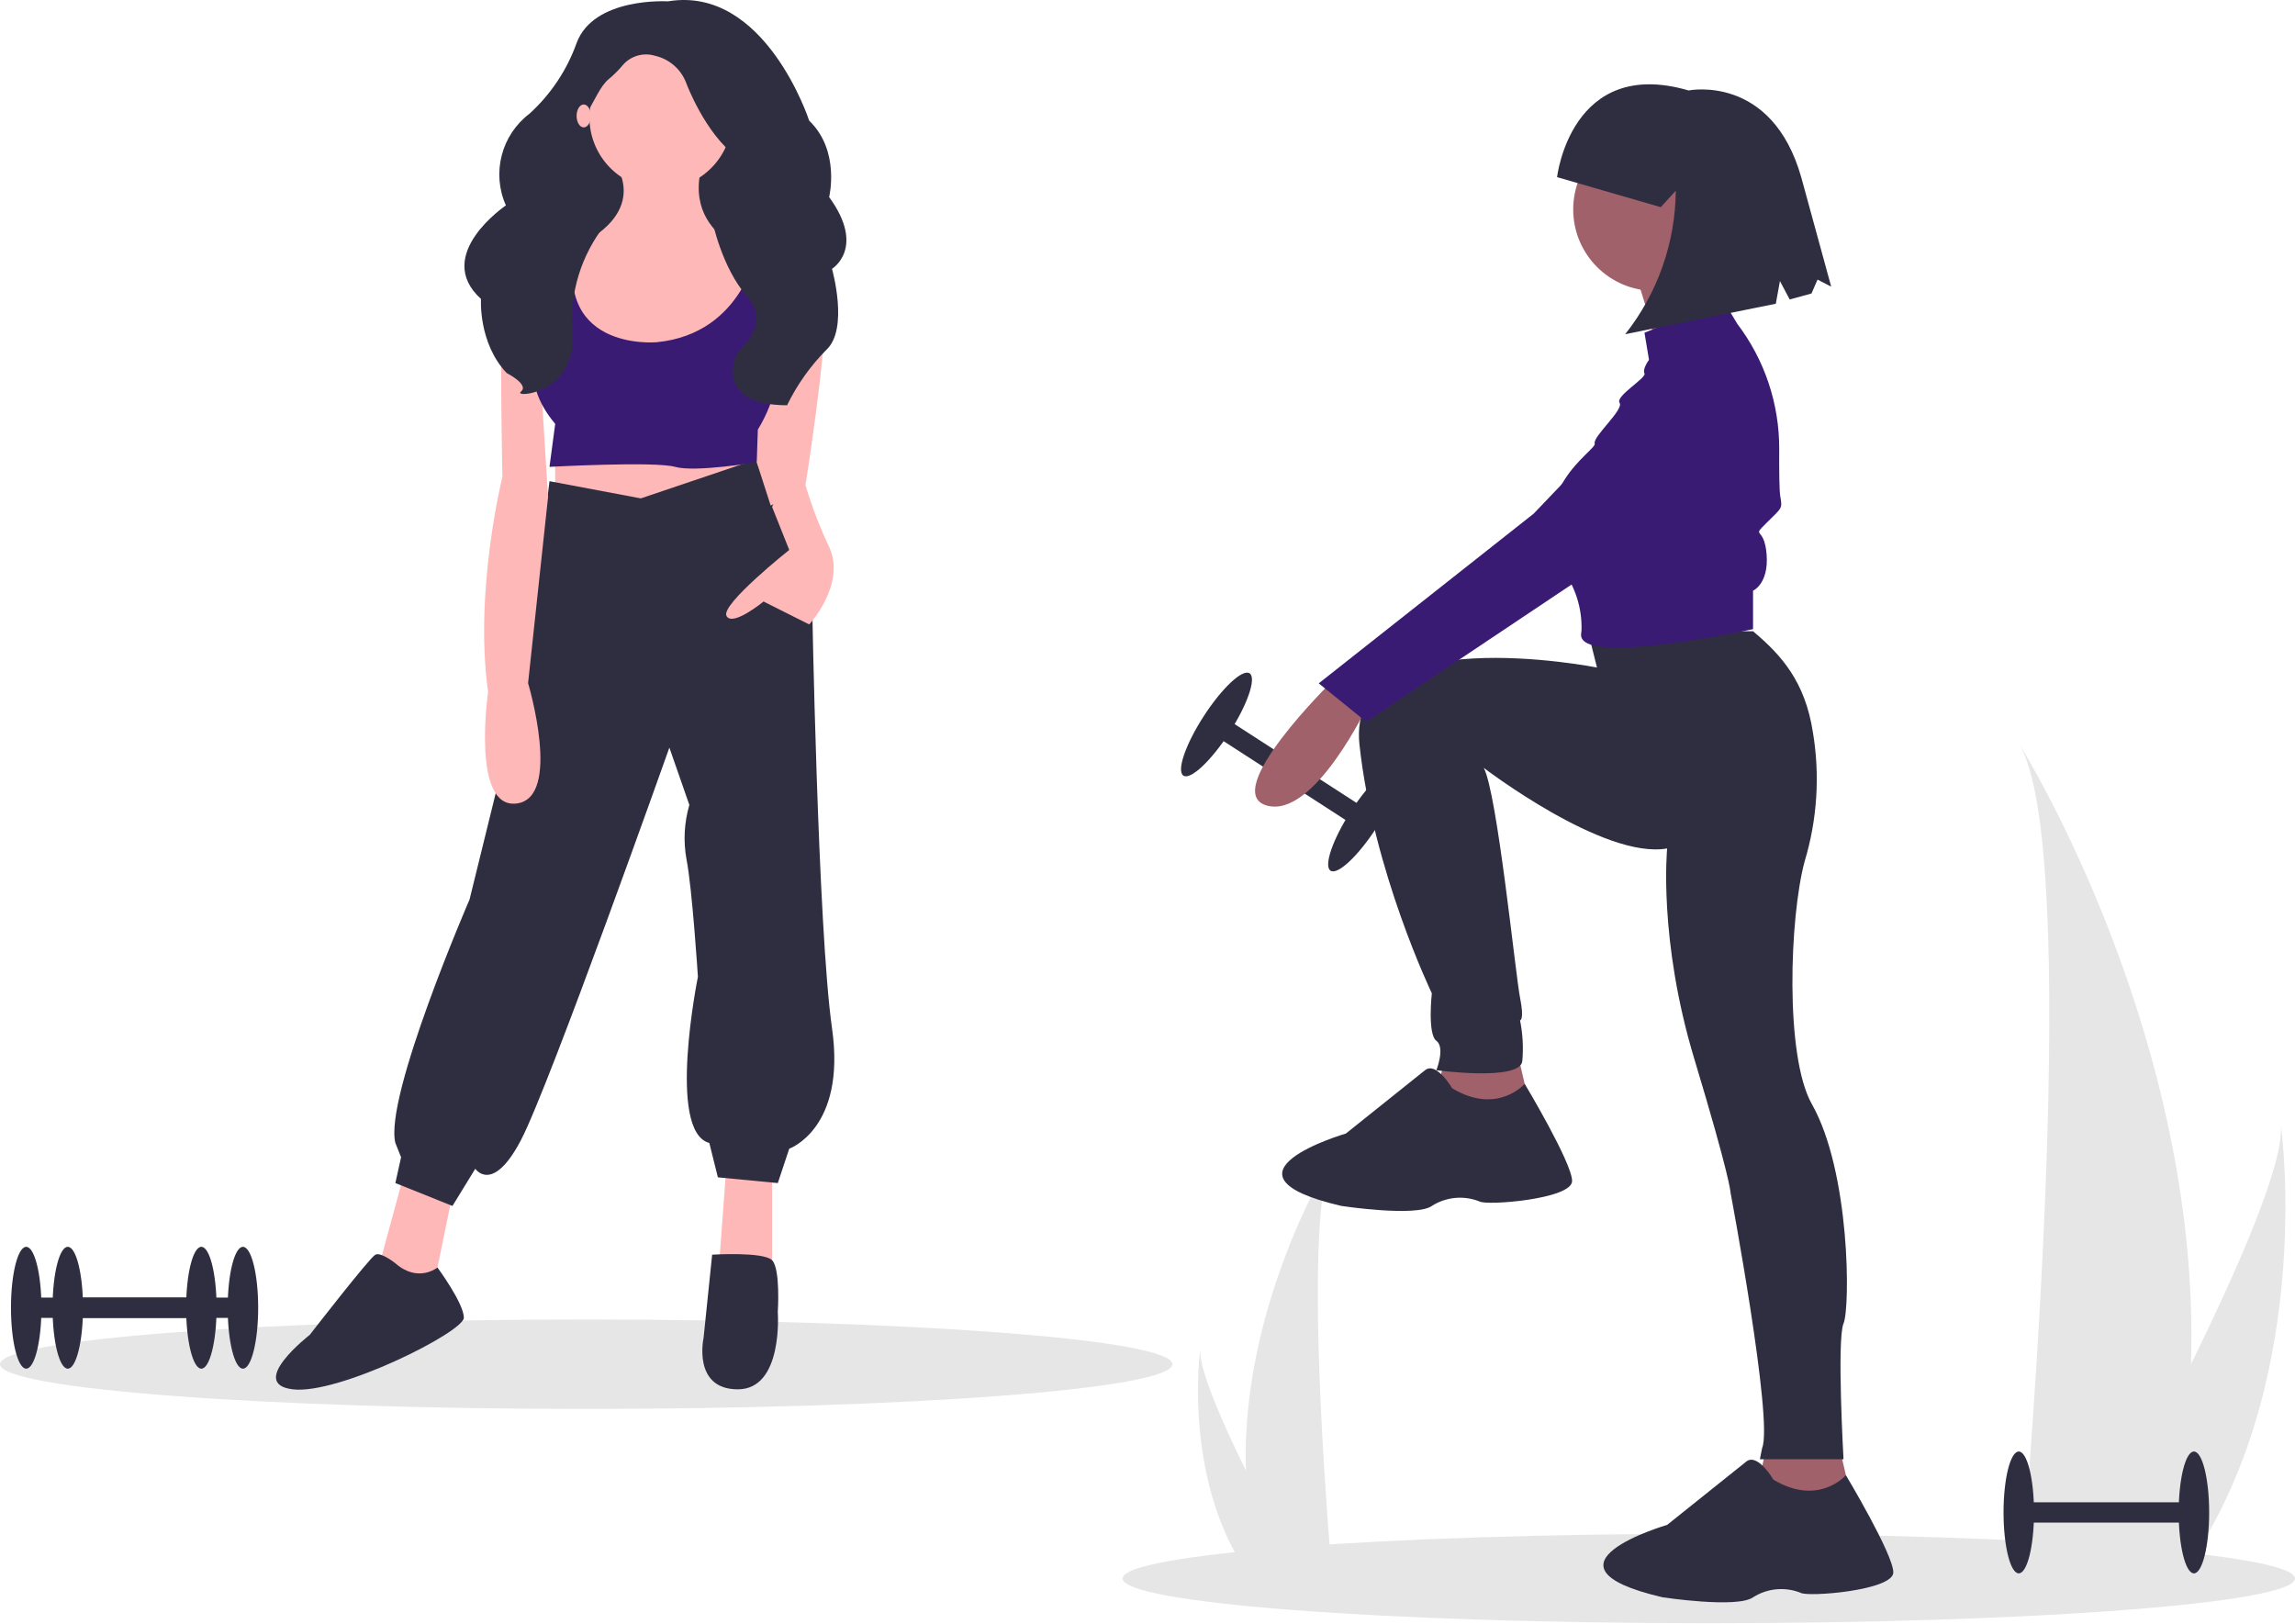
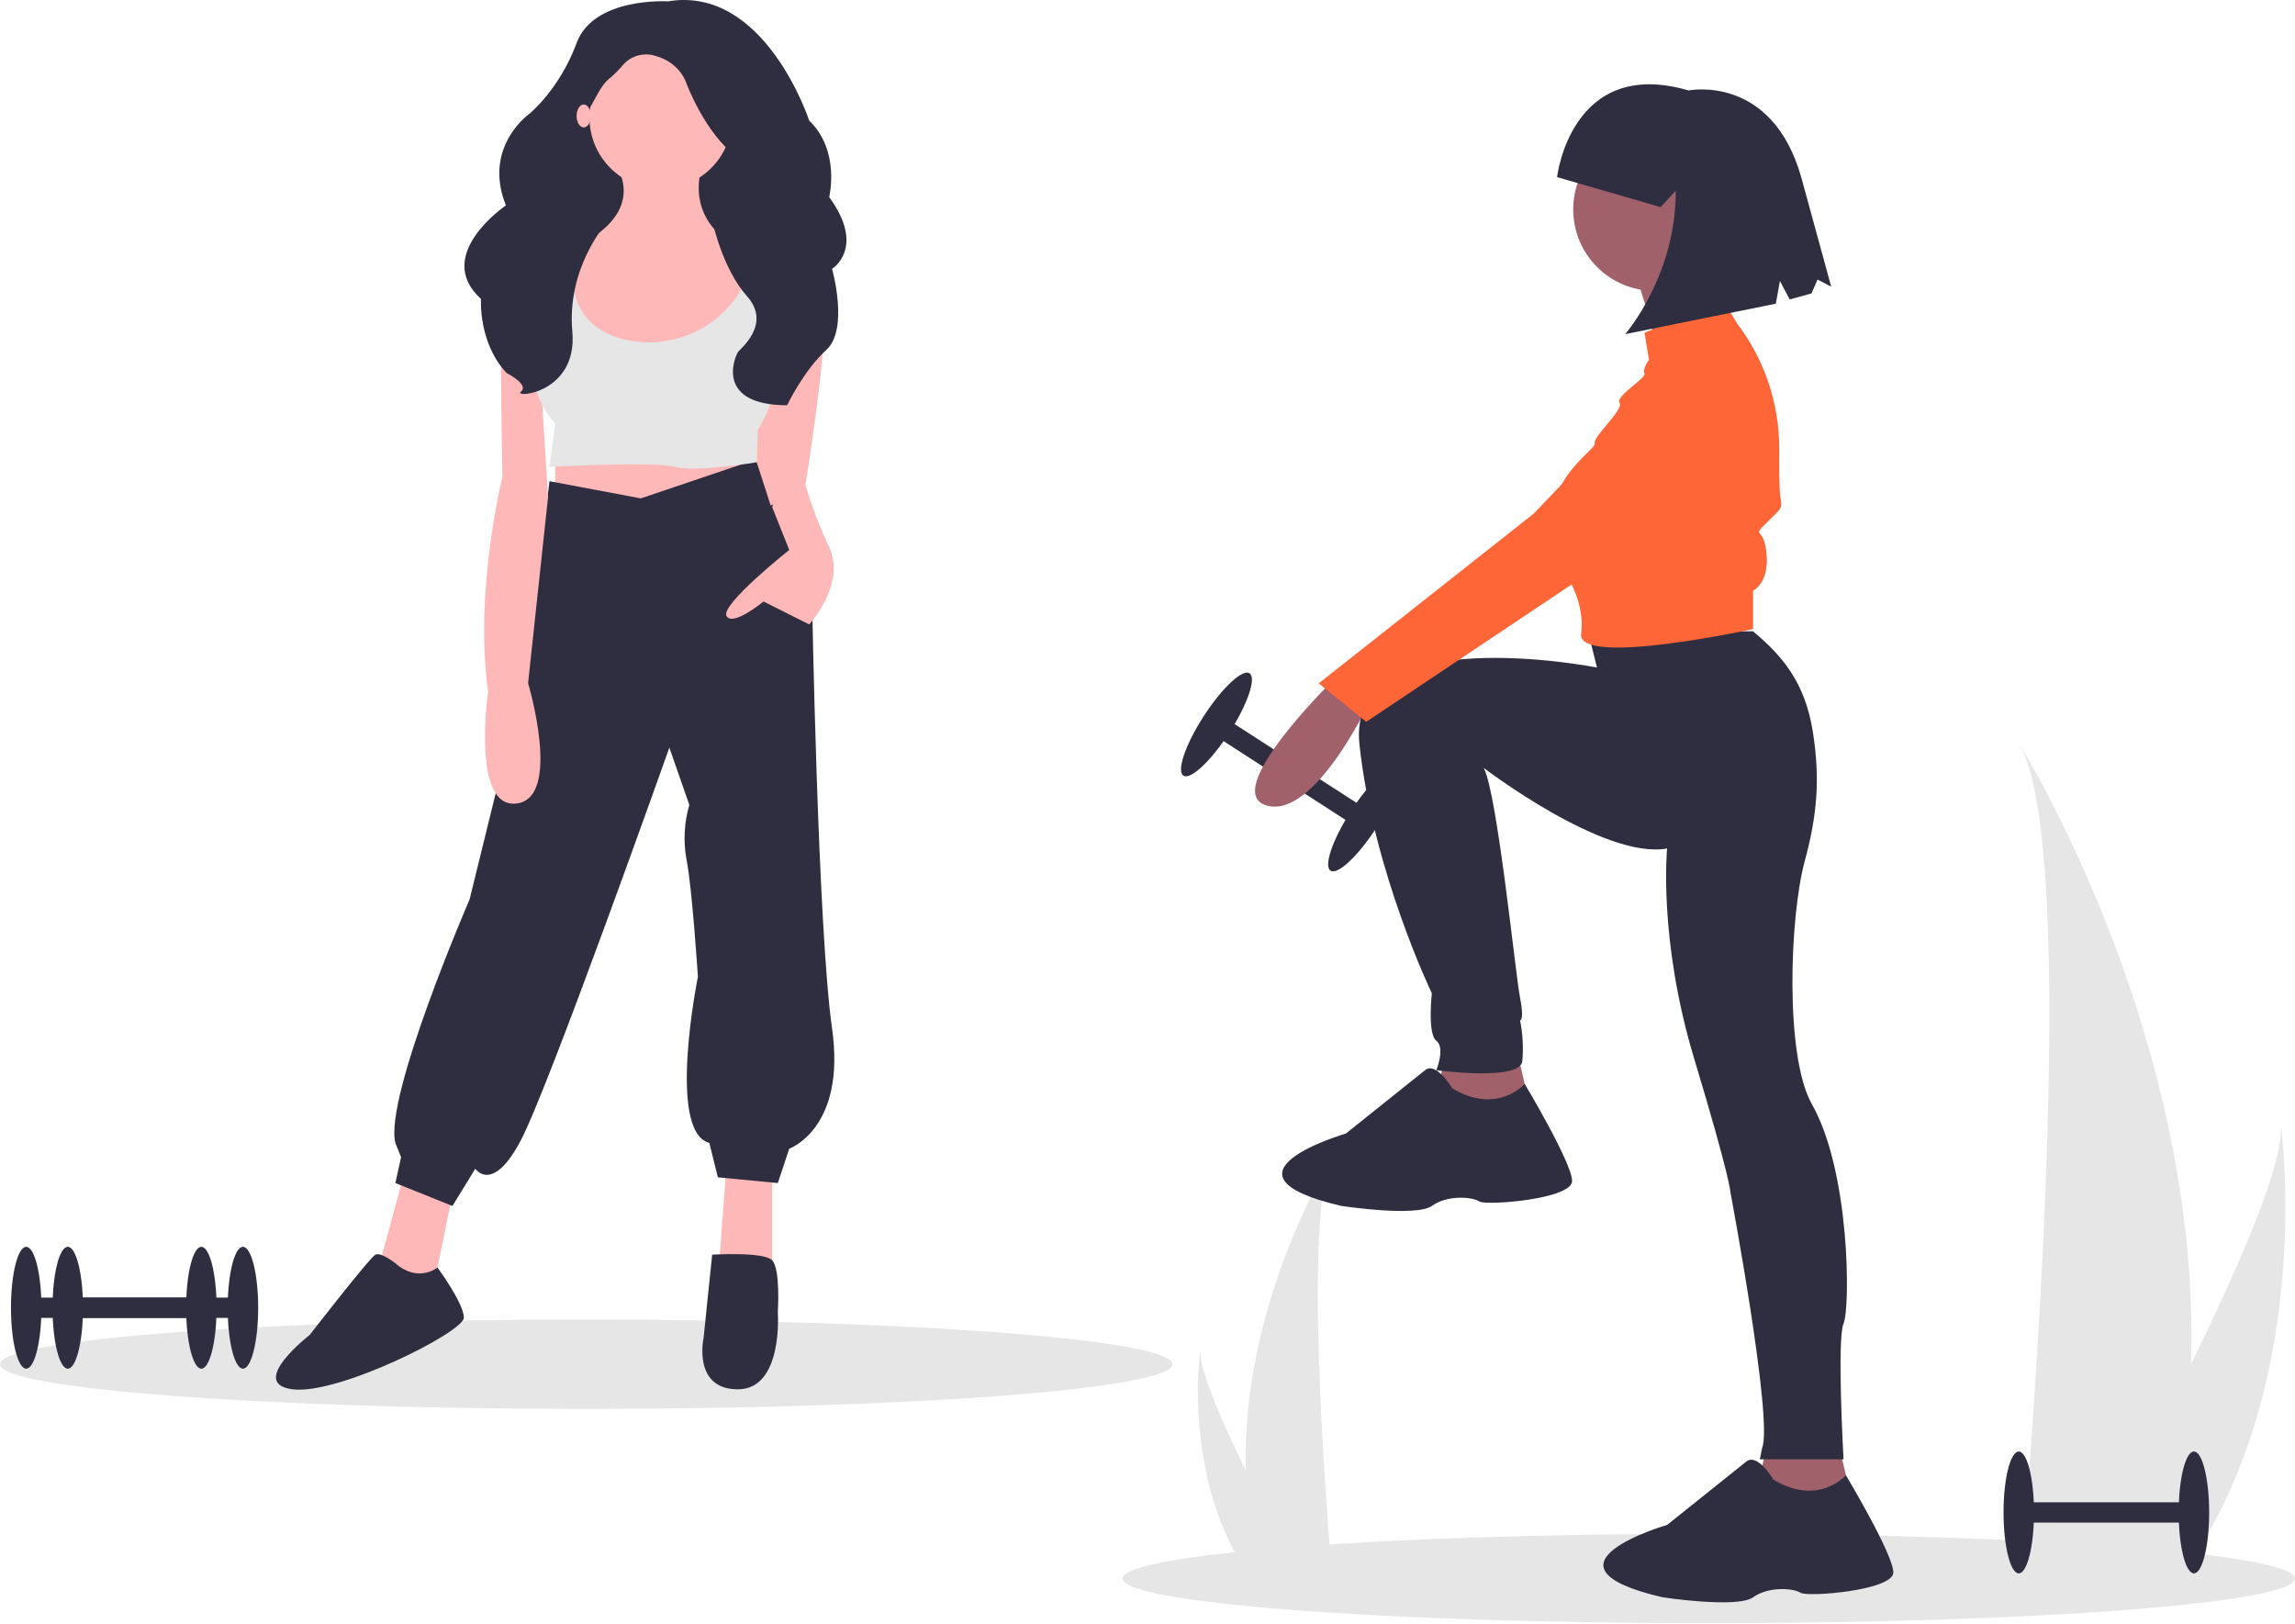
- <svg xmlns="http://www.w3.org/2000/svg" width="259" height="183.18" viewBox="0 0 259 183.18">
-   <g id="undraw_personal_training_0dqn_1_" data-name="undraw_personal_training_0dqn (1)" transform="translate(0 0)">
-     <rect id="Retângulo_10" data-name="Retângulo 10" width="2.292" height="19.766" transform="matrix(0.543, -0.84, 0.84, 0.543, 136.663, 82.719)" fill="#2f2e41" />
-     <ellipse id="Elipse_3" data-name="Elipse 3" cx="6.875" cy="1.719" rx="6.875" ry="1.719" transform="matrix(0.543, -0.84, 0.84, 0.543, 148.715, 97.325)" fill="#2f2e41" />
-     <ellipse id="Elipse_4" data-name="Elipse 4" cx="6.875" cy="1.719" rx="6.875" ry="1.719" transform="matrix(0.543, -0.84, 0.84, 0.543, 132.11, 86.599)" fill="#2f2e41" />
-     <ellipse id="Elipse_5" data-name="Elipse 5" cx="66.154" cy="5.046" rx="66.154" ry="5.046" transform="translate(126.692 173.088)" fill="#e6e6e6" />
-     <ellipse id="Elipse_6" data-name="Elipse 6" cx="66.154" cy="5.046" rx="66.154" ry="5.046" transform="translate(0 148.905)" fill="#e6e6e6" />
-     <path id="Caminho_41" data-name="Caminho 41" d="M954.759,494.157a86.346,86.346,0,0,1-4.034,23.869c-.056.179-.115.356-.174.535H935.5c.016-.161.032-.34.048-.535,1-11.539,6.79-81.765-.129-93.775C936.023,425.226,955.927,457.494,954.759,494.157Z" transform="translate(-707.496 -340.217)" fill="#e6e6e6" />
-     <path id="Caminho_42" data-name="Caminho 42" d="M969.348,621.176c-.126.179-.257.359-.391.535H957.665c.086-.153.185-.332.3-.535,1.866-3.367,7.387-13.433,12.513-23.869,5.508-11.215,10.562-22.855,10.136-27.068C980.745,571.189,984.557,600.155,969.348,621.176Z" transform="translate(-723.214 -443.367)" fill="#e6e6e6" />
-     <path id="Caminho_43" data-name="Caminho 43" d="M637.78,618a43.831,43.831,0,0,0,2.047,12.116c.029.091.058.181.088.272h7.641c-.008-.081-.016-.172-.024-.272-.509-5.857-3.447-41.5.065-47.6C647.29,583.009,637.187,599.388,637.78,618Z" transform="translate(-497.176 -452.04)" fill="#e6e6e6" />
-     <path id="Caminho_44" data-name="Caminho 44" d="M625.392,682.471c.064.091.13.182.2.272h5.732c-.043-.077-.094-.168-.152-.272-.947-1.709-3.75-6.819-6.351-12.116-2.8-5.692-5.361-11.6-5.145-13.739C619.607,657.1,617.673,671.8,625.392,682.471Z" transform="translate(-484.215 -504.399)" fill="#e6e6e6" />
-     <path id="Caminho_45" data-name="Caminho 45" d="M650.081,399.807s-12.765,12.509-7.4,14.041,11.488-11.488,11.488-11.488Z" transform="translate(-499.725 -322.945)" fill="#a0616a" />
-     <path id="Caminho_46" data-name="Caminho 46" d="M552.214,405.493l-1.532,7.148,11.488.511-1.787-7.659Z" transform="translate(-389.094 -286.508)" fill="#a0616a" />
-     <path id="Caminho_47" data-name="Caminho 47" d="M675.758,556.007l-1.532,7.148,11.488.511-1.787-7.659Z" transform="translate(-476.386 -392.856)" fill="#a0616a" />
-     <path id="Caminho_48" data-name="Caminho 48" d="M707.155,380.667l1.021,4.085s-28.338-5.616-26.806,8.68,8.169,28.082,8.169,28.082-.511,4.6.511,5.361,0,3.319,0,3.319,9.446,1.276,9.7-1.021a16.012,16.012,0,0,0-.255-4.6s.511,0,0-2.553-2.573-23.142-4.1-25.95c0,0,13.551,10.377,20.7,9.1,0,0-1.021,10.212,3.063,23.742s4.085,15.062,4.085,15.062,4.851,25.785,3.574,28.848l-.255,1.276H736s-.766-13.531,0-15.318.766-17.1-3.574-24.763c-3.073-5.424-2.5-21.15-.82-27.366a32.152,32.152,0,0,0,.941-14.581c-.885-5.715-3.528-8.7-6.758-11.41Z" transform="translate(-527.951 -309.422)" fill="#2f2e41" />
-     <circle id="Elipse_7" data-name="Elipse 7" cx="9.191" cy="9.191" r="9.191" transform="translate(177.544 14.442)" fill="#a0616a" />
-     <path id="Caminho_49" data-name="Caminho 49" d="M786.787,231.372s2.808,8.169,2.553,9.7,8.169-3.064,8.169-3.064-3.319-8.169-2.3-10.467Z" transform="translate(-602.478 -201.229)" fill="#a0616a" />
-     <path id="Caminho_50" data-name="Caminho 50" d="M774.633,253.643l-8.935,3.574.511,3.064s-.766,1.021-.511,1.532-3.319,2.553-2.808,3.319-3.064,3.829-2.808,4.6-8.169,5.361-3.574,14.3a10.957,10.957,0,0,1,2.084,6.76q-.016.193-.042.388c-.511,3.829,19.4-.511,19.4-.511v-4.34s1.787-.766,1.532-4.085-1.787-1.787,0-3.574,1.787-1.532,1.532-3.064c-.1-.612-.122-2.811-.11-5.233a23.23,23.23,0,0,0-4.74-14.17h0Z" transform="translate(-580.112 -219.671)" fill="#3a1b74" />
-     <path id="Caminho_51" data-name="Caminho 51" d="M706.7,273.663l-16.594,17.36L665.854,310.17l5.361,4.34,44.676-29.869S719.721,268.3,706.7,273.663Z" transform="translate(-517.03 -233.053)" fill="#3a1b74" />
-     <path id="Caminho_52" data-name="Caminho 52" d="M670.983,550.992s-1.787-3.063-3.063-2.042l-8.935,7.148s-15.828,4.6-.51,8.169c0,0,8.425,1.276,10.212,0a5.922,5.922,0,0,1,5.361-.511c.766.511,10.467-.255,10.467-2.3s-5.35-10.968-5.35-10.968S676.089,554.056,670.983,550.992Z" transform="translate(-507.097 -428.178)" fill="#2f2e41" />
-     <path id="Caminho_53" data-name="Caminho 53" d="M794.527,701.506s-1.787-3.064-3.063-2.042l-8.935,7.148s-15.828,4.6-.511,8.169c0,0,8.425,1.276,10.212,0a5.922,5.922,0,0,1,5.361-.511c.766.511,10.467-.255,10.467-2.3s-5.351-10.968-5.351-10.968S799.633,704.57,794.527,701.506Z" transform="translate(-594.39 -534.526)" fill="#2f2e41" />
-     <path id="Caminho_54" data-name="Caminho 54" d="M757.517,180.764s1.554-13.66,14.844-9.781c0,0,9.4-1.912,12.723,9.831l3.371,12.312-1.543-.8-.682,1.57-2.462.674-1.1-2.081-.463,2.562-17,3.438a26.42,26.42,0,0,0,5.71-16.194l-1.694,1.86Z" transform="translate(-581.796 -160.775)" fill="#2f2e41" />
-     <rect id="Retângulo_11" data-name="Retângulo 11" width="21.258" height="26.51" transform="translate(63.139 8.881)" fill="#2f2e41" />
-     <path id="Caminho_55" data-name="Caminho 55" d="M148.371,451.681l-2.9,10.668,4.832,3.556,1.288-.97,2.255-10.992Z" transform="translate(-102.786 -319.143)" fill="#ffb8b8" />
-     <path id="Caminho_56" data-name="Caminho 56" d="M277.062,448.376l-.966,12.931h6.12V449.346Z" transform="translate(-195.08 -316.808)" fill="#ffb8b8" />
-     <path id="Caminho_57" data-name="Caminho 57" d="M213.528,169.635v7.759l11.918,1.94,10.307-4.2-1.933-4.85Z" transform="translate(-150.872 -119.858)" fill="#ffb8b8" />
-     <path id="Caminho_58" data-name="Caminho 58" d="M338.147,318.971l-10.307-1.94-2.577,21.014-6.442,26.186s-9.663,22.307-8.374,27.479l.644,1.616-.644,2.91,6.442,2.586,2.577-4.2s1.933,2.91,5.154-3.233,16.749-44.29,16.749-44.29l2.255,6.466a13.371,13.371,0,0,0-.322,6.142c.644,3.233,1.288,13.255,1.288,13.255s-3.543,17.457,1.288,18.751l.966,3.879,6.764.647,1.288-3.879s6.442-2.263,4.831-13.578-2.255-48.493-2.255-48.493l-6.345-15.7Z" transform="translate(-265.828 -262.729)" fill="#2f2e41" />
-     <path id="Caminho_59" data-name="Caminho 59" d="M278.287,621.243s-1.61-1.293-2.255-.97-7.408,9.052-7.408,9.052-7.086,5.5-1.933,6.142,19.326-6.466,19.326-8.082-2.978-5.665-2.978-5.665S280.864,623.506,278.287,621.243Z" transform="translate(-233.669 -478.683)" fill="#2f2e41" />
-     <path id="Caminho_60" data-name="Caminho 60" d="M429.9,620.242s5.8-.361,6.764.628.644,5.838.644,5.838.644,8.729-4.509,8.729-3.865-5.819-3.865-5.819Z" transform="translate(-349.531 -478.652)" fill="#2f2e41" />
-     <ellipse id="Elipse_8" data-name="Elipse 8" cx="8.052" cy="8.082" rx="8.052" ry="8.082" transform="translate(66.522 5.163)" fill="#ffb8b8" />
-     <path id="Caminho_61" data-name="Caminho 61" d="M377.044,200.083s4.509,5.5-4.509,9.7,6.442,21.66,6.442,21.66,18.037-6.789,16.427-20.044c0,0-10.951-1.94-8.374-10.992Z" transform="translate(-307.785 -181.827)" fill="#ffb8b8" />
-     <path id="Caminho_62" data-name="Caminho 62" d="M354.66,231.9s-7.408-.97-7.73,5.173,0,21.014,0,21.014-3.221,12.931-1.61,24.247c0,0-1.933,13.255,3.221,12.608s1.288-13.578,1.288-13.578l2.255-21.014-.966-15.518,4.187-9.375Z" transform="translate(-290.233 -204.268)" fill="#ffb8b8" />
-     <path id="Caminho_63" data-name="Caminho 63" d="M445.319,236.9s7.024-.135,7.346,5.038-2.255,21.014-2.255,21.014l-3.865,1.94L443,253.9Z" transform="translate(-359.57 -207.841)" fill="#ffb8b8" />
-     <path id="Caminho_64" data-name="Caminho 64" d="M443.768,325.273l-.644,1.616,1.933,4.849s-7.73,6.142-7.086,7.436,4.187-1.616,4.187-1.616l5.154,2.586s4.187-4.526,2.255-8.729a48.875,48.875,0,0,1-2.679-6.994S444.09,324.3,443.768,325.273Z" transform="translate(-355.988 -269.677)" fill="#ffb8b8" />
-     <path id="Caminho_65" data-name="Caminho 65" d="M366.575,228.178l-.966,10.668s-4.509,4.526.644,10.668l-.644,4.849s11.918-.647,14.172,0,9.218-.521,9.218-.521l.123-3.682a16.663,16.663,0,0,0,2.255-11.315c-.966-6.789,0-9.052,0-9.052l-2.255-.323s-1.449,9.86-11.434,10.83c0,0-12.4,1.132-8.858-12.123Z" transform="translate(-303.597 -201.678)" fill="#3a1b74" />
-     <path id="Caminho_66" data-name="Caminho 66" d="M360.254,138.02s-8.375-.521-10.307,4.706a19.767,19.767,0,0,1-5.315,7.971,8.6,8.6,0,0,0-2.664,10.352s-8.287,5.59-2.812,10.555c0,0-.322,4.966,2.9,8.363,0,0,2.577,1.307,1.611,2.091s6.442.261,5.8-6.795a17.294,17.294,0,0,1,3.7-12.027s-4.187-9.149-2.255-12.285c1.173-1.9,1.677-3.324,2.651-4.146a12.241,12.241,0,0,0,1.5-1.473,3.462,3.462,0,0,1,3.736-1.169,4.931,4.931,0,0,1,3.543,3.136s2.094,5.619,5.637,8.232-2.738,7.187-2.738,7.187,1.092,5.385,3.928,8.573-.817,5.967-1.029,6.324c-.483.816-2.413,5.965,5.558,5.988a23.558,23.558,0,0,1,4.427-6.249c2.577-2.352.644-9.147.644-9.147s3.865-2.352-.322-8.1c0,0,1.288-5.227-2.255-8.624C376.2,151.481,371.206,136.19,360.254,138.02Z" transform="translate(-284.875 -137.868)" fill="#2f2e41" />
-     <ellipse id="Elipse_9" data-name="Elipse 9" cx="0.805" cy="1.293" rx="0.805" ry="1.293" transform="translate(65.072 11.79)" fill="#ffb8b8" />
-     <rect id="Retângulo_12" data-name="Retângulo 12" width="19.766" height="2.292" transform="translate(7.65 146.433)" fill="#2f2e41" />
-     <ellipse id="Elipse_10" data-name="Elipse 10" cx="1.719" cy="6.875" rx="1.719" ry="6.875" transform="translate(25.698 140.704)" fill="#2f2e41" />
-     <ellipse id="Elipse_11" data-name="Elipse 11" cx="1.719" cy="6.875" rx="1.719" ry="6.875" transform="translate(5.931 140.704)" fill="#2f2e41" />
-     <rect id="Retângulo_13" data-name="Retângulo 13" width="19.766" height="2.292" transform="translate(2.958 146.433)" fill="#2f2e41" />
-     <ellipse id="Elipse_12" data-name="Elipse 12" cx="1.719" cy="6.875" rx="1.719" ry="6.875" transform="translate(21.005 140.704)" fill="#2f2e41" />
-     <ellipse id="Elipse_13" data-name="Elipse 13" cx="1.719" cy="6.875" rx="1.719" ry="6.875" transform="translate(1.239 140.704)" fill="#2f2e41" />
-     <rect id="Retângulo_14" data-name="Retângulo 14" width="19.766" height="2.292" transform="translate(227.827 169.534)" fill="#2f2e41" />
-     <ellipse id="Elipse_14" data-name="Elipse 14" cx="1.719" cy="6.875" rx="1.719" ry="6.875" transform="translate(245.874 163.804)" fill="#2f2e41" />
-     <ellipse id="Elipse_15" data-name="Elipse 15" cx="1.719" cy="6.875" rx="1.719" ry="6.875" transform="translate(226.108 163.804)" fill="#2f2e41" />
-   </g>
+ <svg xmlns="http://www.w3.org/2000/svg" data-name="Layer 1" width="882.655" height="624.264" viewBox="0 0 882.655 624.264">
+   <rect x="650.916" y="401.084" width="7.81" height="67.363" transform="translate(-224.3524 611.0475) rotate(-57.13996)" fill="#2f2e41" />
+   <ellipse cx="683.114" cy="453.041" rx="23.431" ry="5.858" transform="matrix(0.54259, -0.84, 0.84, 0.54259, -226.7622, 643.1724)" fill="#2f2e41" />
+   <ellipse cx="626.529" cy="416.49" rx="23.431" ry="5.858" transform="translate(-221.9425 578.9227) rotate(-57.13996)" fill="#2f2e41" />
+   <ellipse cx="657.206" cy="607.069" rx="225.449" ry="17.195" fill="#e6e6e6" />
+   <ellipse cx="225.449" cy="524.654" rx="225.449" ry="17.195" fill="#e6e6e6" />
+   <path d="M1001.329,662.485a294.268,294.268,0,0,1-13.746,81.345c-.192.611-.392,1.213-.593,1.824h-51.299c.055-.547.11-1.158.164-1.824,3.421-39.323,23.141-278.651-.438-319.578C937.479,427.571,1005.306,537.539,1001.329,662.485Z" transform="translate(-158.6727 -137.8679)" fill="#e6e6e6" />
+   <path d="M997.48,743.829c-.429.611-.876,1.222-1.332,1.824H957.665c.292-.52.629-1.131,1.022-1.824,6.358-11.475,25.175-45.78,42.643-81.345,18.772-38.219,35.993-77.888,34.543-92.245C1036.319,573.478,1049.308,672.19,997.48,743.829Z" transform="translate(-158.6727 -137.8679)" fill="#e6e6e6" />
+   <path d="M637.84,703.438a149.366,149.366,0,0,0,6.977,41.289c.097.31.199.616.301.926h26.039c-.028-.278-.056-.588-.083-.926-1.736-19.959-11.746-141.439.222-162.213C670.249,584.2,635.821,640.018,637.84,703.438Z" transform="translate(-158.6727 -137.8679)" fill="#e6e6e6" />
+   <path d="M639.794,744.728c.218.31.444.62.676.926h19.534c-.148-.264-.319-.574-.519-.926-3.227-5.824-12.778-23.237-21.645-41.289-9.528-19.399-18.27-39.535-17.533-46.822C620.08,658.26,613.487,708.365,639.794,744.728Z" transform="translate(-158.6727 -137.8679)" fill="#e6e6e6" />
+   <path d="M671.074,399.807s-43.501,42.631-25.231,47.851,39.151-39.151,39.151-39.151Z" transform="translate(-158.6727 -137.8679)" fill="#a0616a" />
+   <polygon points="555.902 405.493 550.682 429.854 589.833 431.594 583.743 405.493 555.902 405.493" fill="#a0616a" />
+   <polygon points="679.446 556.007 674.226 580.368 713.377 582.108 707.286 556.007 679.446 556.007" fill="#a0616a" />
+   <path d="M769.387,380.667l3.48,13.92s-96.573-19.141-91.353,29.581,27.841,95.703,27.841,95.703-1.74,15.66,1.74,18.27,0,11.31,0,11.31,32.191,4.35,33.061-3.48a54.567,54.567,0,0,0-.87-15.66s1.74,0,0-8.7-8.769-78.865-13.989-88.436c0,0,46.18,35.364,70.541,31.014,0,0-3.48,34.801,10.44,80.912S824.198,596.433,824.198,596.433s16.53,87.872,12.18,98.313l-.87,4.35H867.699s-2.61-46.111,0-52.201,2.61-58.292-12.18-84.392c-10.474-18.484-8.523-72.077-2.794-93.26,4.811-17.789,6.026-31.481,3.206-49.692-3.016-19.475-12.022-29.655-23.033-38.883Z" transform="translate(-158.6727 -137.8679)" fill="#2f2e41" />
+   <circle cx="636.38" cy="80.539" r="31.321" fill="#a0616a" />
+   <path d="M786.787,240.593s9.57,27.841,8.7,33.061,27.841-10.44,27.841-10.44-11.31-27.841-7.83-35.671Z" transform="translate(-158.6727 -137.8679)" fill="#a0616a" />
+   <path d="M821.588,253.643l-30.451,12.18,1.74,10.44s-2.61,3.48-1.74,5.22-11.31,8.7-9.57,11.31-10.44,13.05-9.57,15.66-27.841,18.271-12.18,48.721c0,0,8.12,10.555,7.102,23.038q-.054.658-.142,1.323c-1.74,13.05,66.122-1.74,66.122-1.74V365.006s6.09-2.61,5.22-13.92-6.09-6.09,0-12.18,6.09-5.22,5.22-10.44c-.347-2.085-.417-9.58-.376-17.832a79.168,79.168,0,0,0-16.154-48.29h0Z" transform="translate(-158.6727 -137.8679)" fill="#ff6637" />
+   <path d="M805.058,276.264,748.506,335.426,665.854,400.677l18.27,14.79L836.378,313.675S849.429,257.993,805.058,276.264Z" transform="translate(-158.6727 -137.8679)" fill="#ff6637" />
+   <path d="M717.185,556.412s-6.09-10.44-10.44-6.96L676.294,573.812s-53.942,15.66-1.74,27.841c0,0,28.711,4.35,34.801,0s15.66-3.48,18.27-1.74,35.671-.87,35.671-7.83-18.234-37.379-18.234-37.379S734.586,566.852,717.185,556.412Z" transform="translate(-158.6727 -137.8679)" fill="#2f2e41" />
+   <path d="M840.729,706.926s-6.09-10.44-10.44-6.96l-30.451,24.361s-53.941,15.66-1.74,27.841c0,0,28.711,4.35,34.801,0s15.66-3.48,18.27-1.74,35.671-.87,35.671-7.83-18.234-37.379-18.234-37.379S858.129,717.366,840.729,706.926Z" transform="translate(-158.6727 -137.8679)" fill="#2f2e41" />
+   <path d="M757.517,205.986s5.296-46.552,50.589-33.334c0,0,32.042-6.517,43.359,33.502l11.487,41.957-5.258-2.732-2.324,5.35-8.391,2.297-3.746-7.093-1.579,8.731-57.951,11.716s19.599-22.393,19.46-55.189l-5.773,6.34Z" transform="translate(-158.6727 -137.8679)" fill="#2f2e41" />
+   <rect x="215.175" y="30.265" width="72.447" height="90.343" fill="#2f2e41" />
+   <polygon points="155.351 451.681 145.472 488.038 161.938 500.157 166.328 496.852 174.012 459.393 155.351 451.681" fill="#ffb8b8" />
+   <polygon points="279.389 448.376 276.096 492.445 296.952 492.445 296.952 451.681 279.389 448.376" fill="#ffb8b8" />
+   <polygon points="213.528 169.635 213.528 196.077 254.143 202.687 289.268 188.365 282.682 171.838 213.528 169.635" fill="#ffb8b8" />
+   <path d="M405.132,329.538l-35.126-6.61-8.781,71.613-21.954,89.241s-32.93,76.02-28.54,93.648l2.195,5.509-2.195,9.916,21.954,8.814,8.781-14.323s6.586,9.916,17.563-11.017,57.079-150.939,57.079-150.939l7.684,22.035a45.569,45.569,0,0,0-1.098,20.933c2.195,11.017,4.391,45.171,4.391,45.171s-12.074,59.494,4.391,63.901l3.293,13.221,23.051,2.204,4.391-13.221s21.954-7.712,16.465-46.273S470.992,368.099,470.992,368.099l-21.625-53.516Z" transform="translate(-158.6727 -137.8679)" fill="#2f2e41" />
+   <path d="M310.731,623.703s-5.488-4.407-7.684-3.305-25.247,30.849-25.247,30.849-24.149,18.73-6.586,20.933,65.861-22.035,65.861-27.544S326.927,625.331,326.927,625.331,319.513,631.415,310.731,623.703Z" transform="translate(-158.6727 -137.8679)" fill="#2f2e41" />
+   <path d="M432.574,620.397s19.758-1.232,23.051,2.138,2.195,19.896,2.195,19.896,2.195,29.747-15.367,29.747S429.281,652.348,429.281,652.348Z" transform="translate(-158.6727 -137.8679)" fill="#2f2e41" />
+   <ellipse cx="254.143" cy="45.138" rx="27.442" ry="27.544" fill="#ffb8b8" />
+   <path d="M394.704,200.083s15.367,18.73-15.367,33.052,21.954,73.817,21.954,73.817,61.47-23.137,55.982-68.308c0,0-37.321-6.61-28.54-37.459Z" transform="translate(-158.6727 -137.8679)" fill="#ffb8b8" />
+   <path d="M378.238,232.034s-25.247-3.305-26.344,17.628,0,71.613,0,71.613-10.977,44.07-5.488,82.631c0,0-6.586,45.171,10.977,42.968s4.391-46.273,4.391-46.273L369.457,328.987l-3.293-52.884L380.434,244.153Z" transform="translate(-158.6727 -137.8679)" fill="#ffb8b8" />
+   <path d="M450.898,236.901s23.937-.46,25.034,17.168-7.684,71.613-7.684,71.613L455.076,332.292l-12.074-37.459Z" transform="translate(-158.6727 -137.8679)" fill="#ffb8b8" />
+   <path d="M457.82,327.334l-2.195,5.509,6.586,16.526s-26.344,20.933-24.149,25.34,14.27-5.509,14.27-5.509l17.563,8.814s14.27-15.424,7.684-29.747a166.56,166.56,0,0,1-9.13-23.835S458.918,324.029,457.82,327.334Z" transform="translate(-158.6727 -137.8679)" fill="#ffb8b8" />
+   <path d="M373.299,228.178l-3.293,36.357s-15.367,15.424,2.195,36.357l-2.195,16.526s40.614-2.203,48.298,0,31.413-1.774,31.413-1.774l.419-12.549s10.977-15.424,7.684-38.561,0-30.849,0-30.849l-7.684-1.102s-4.94,33.603-38.968,36.908c0,0-42.261,3.856-30.186-41.315Z" transform="translate(-158.6727 -137.8679)" fill="#e6e6e6" />
+   <path d="M415.56,138.386S387.02,136.61,380.434,154.423s-18.112,27.165-18.112,27.165-18.156,12.667-9.078,35.279c0,0-28.243,19.05-9.583,35.972,0,0-1.098,16.922,9.879,28.501,0,0,8.781,4.453,5.488,7.125s21.954.891,19.758-23.157,12.623-40.987,12.623-40.987-14.27-31.178-7.684-41.866c3.999-6.489,5.716-11.328,9.035-14.129a41.714,41.714,0,0,0,5.124-5.02A11.798,11.798,0,0,1,410.62,159.321c9.879,2.672,12.074,10.688,12.074,10.688s7.135,19.149,19.209,28.055-9.33,24.493-9.33,24.493,3.721,18.351,13.386,29.215-2.785,20.334-3.507,21.552c-1.647,2.779-8.222,20.329,18.94,20.407,0,0,6.306-13.282,15.088-21.298s2.195-31.173,2.195-31.173,13.172-8.016-1.098-27.61c0,0,4.391-17.813-7.684-29.391C469.895,184.26,452.881,132.151,415.56,138.386Z" transform="translate(-158.6727 -137.8679)" fill="#2f2e41" />
+   <ellipse cx="224.505" cy="44.588" rx="2.744" ry="4.407" fill="#ffb8b8" />
+   <rect x="26.07" y="499.035" width="67.363" height="7.81" fill="#2f2e41" />
+   <ellipse cx="93.433" cy="502.94" rx="5.858" ry="23.431" fill="#2f2e41" />
+   <ellipse cx="26.07" cy="502.94" rx="5.858" ry="23.431" fill="#2f2e41" />
+   <rect x="10.079" y="499.035" width="67.363" height="7.81" fill="#2f2e41" />
+   <ellipse cx="77.442" cy="502.94" rx="5.858" ry="23.431" fill="#2f2e41" />
+   <ellipse cx="10.079" cy="502.94" rx="5.858" ry="23.431" fill="#2f2e41" />
+   <rect x="776.418" y="577.76" width="67.363" height="7.81" fill="#2f2e41" />
+   <ellipse cx="843.781" cy="581.665" rx="5.858" ry="23.431" fill="#2f2e41" />
+   <ellipse cx="776.418" cy="581.665" rx="5.858" ry="23.431" fill="#2f2e41" />
</svg>
